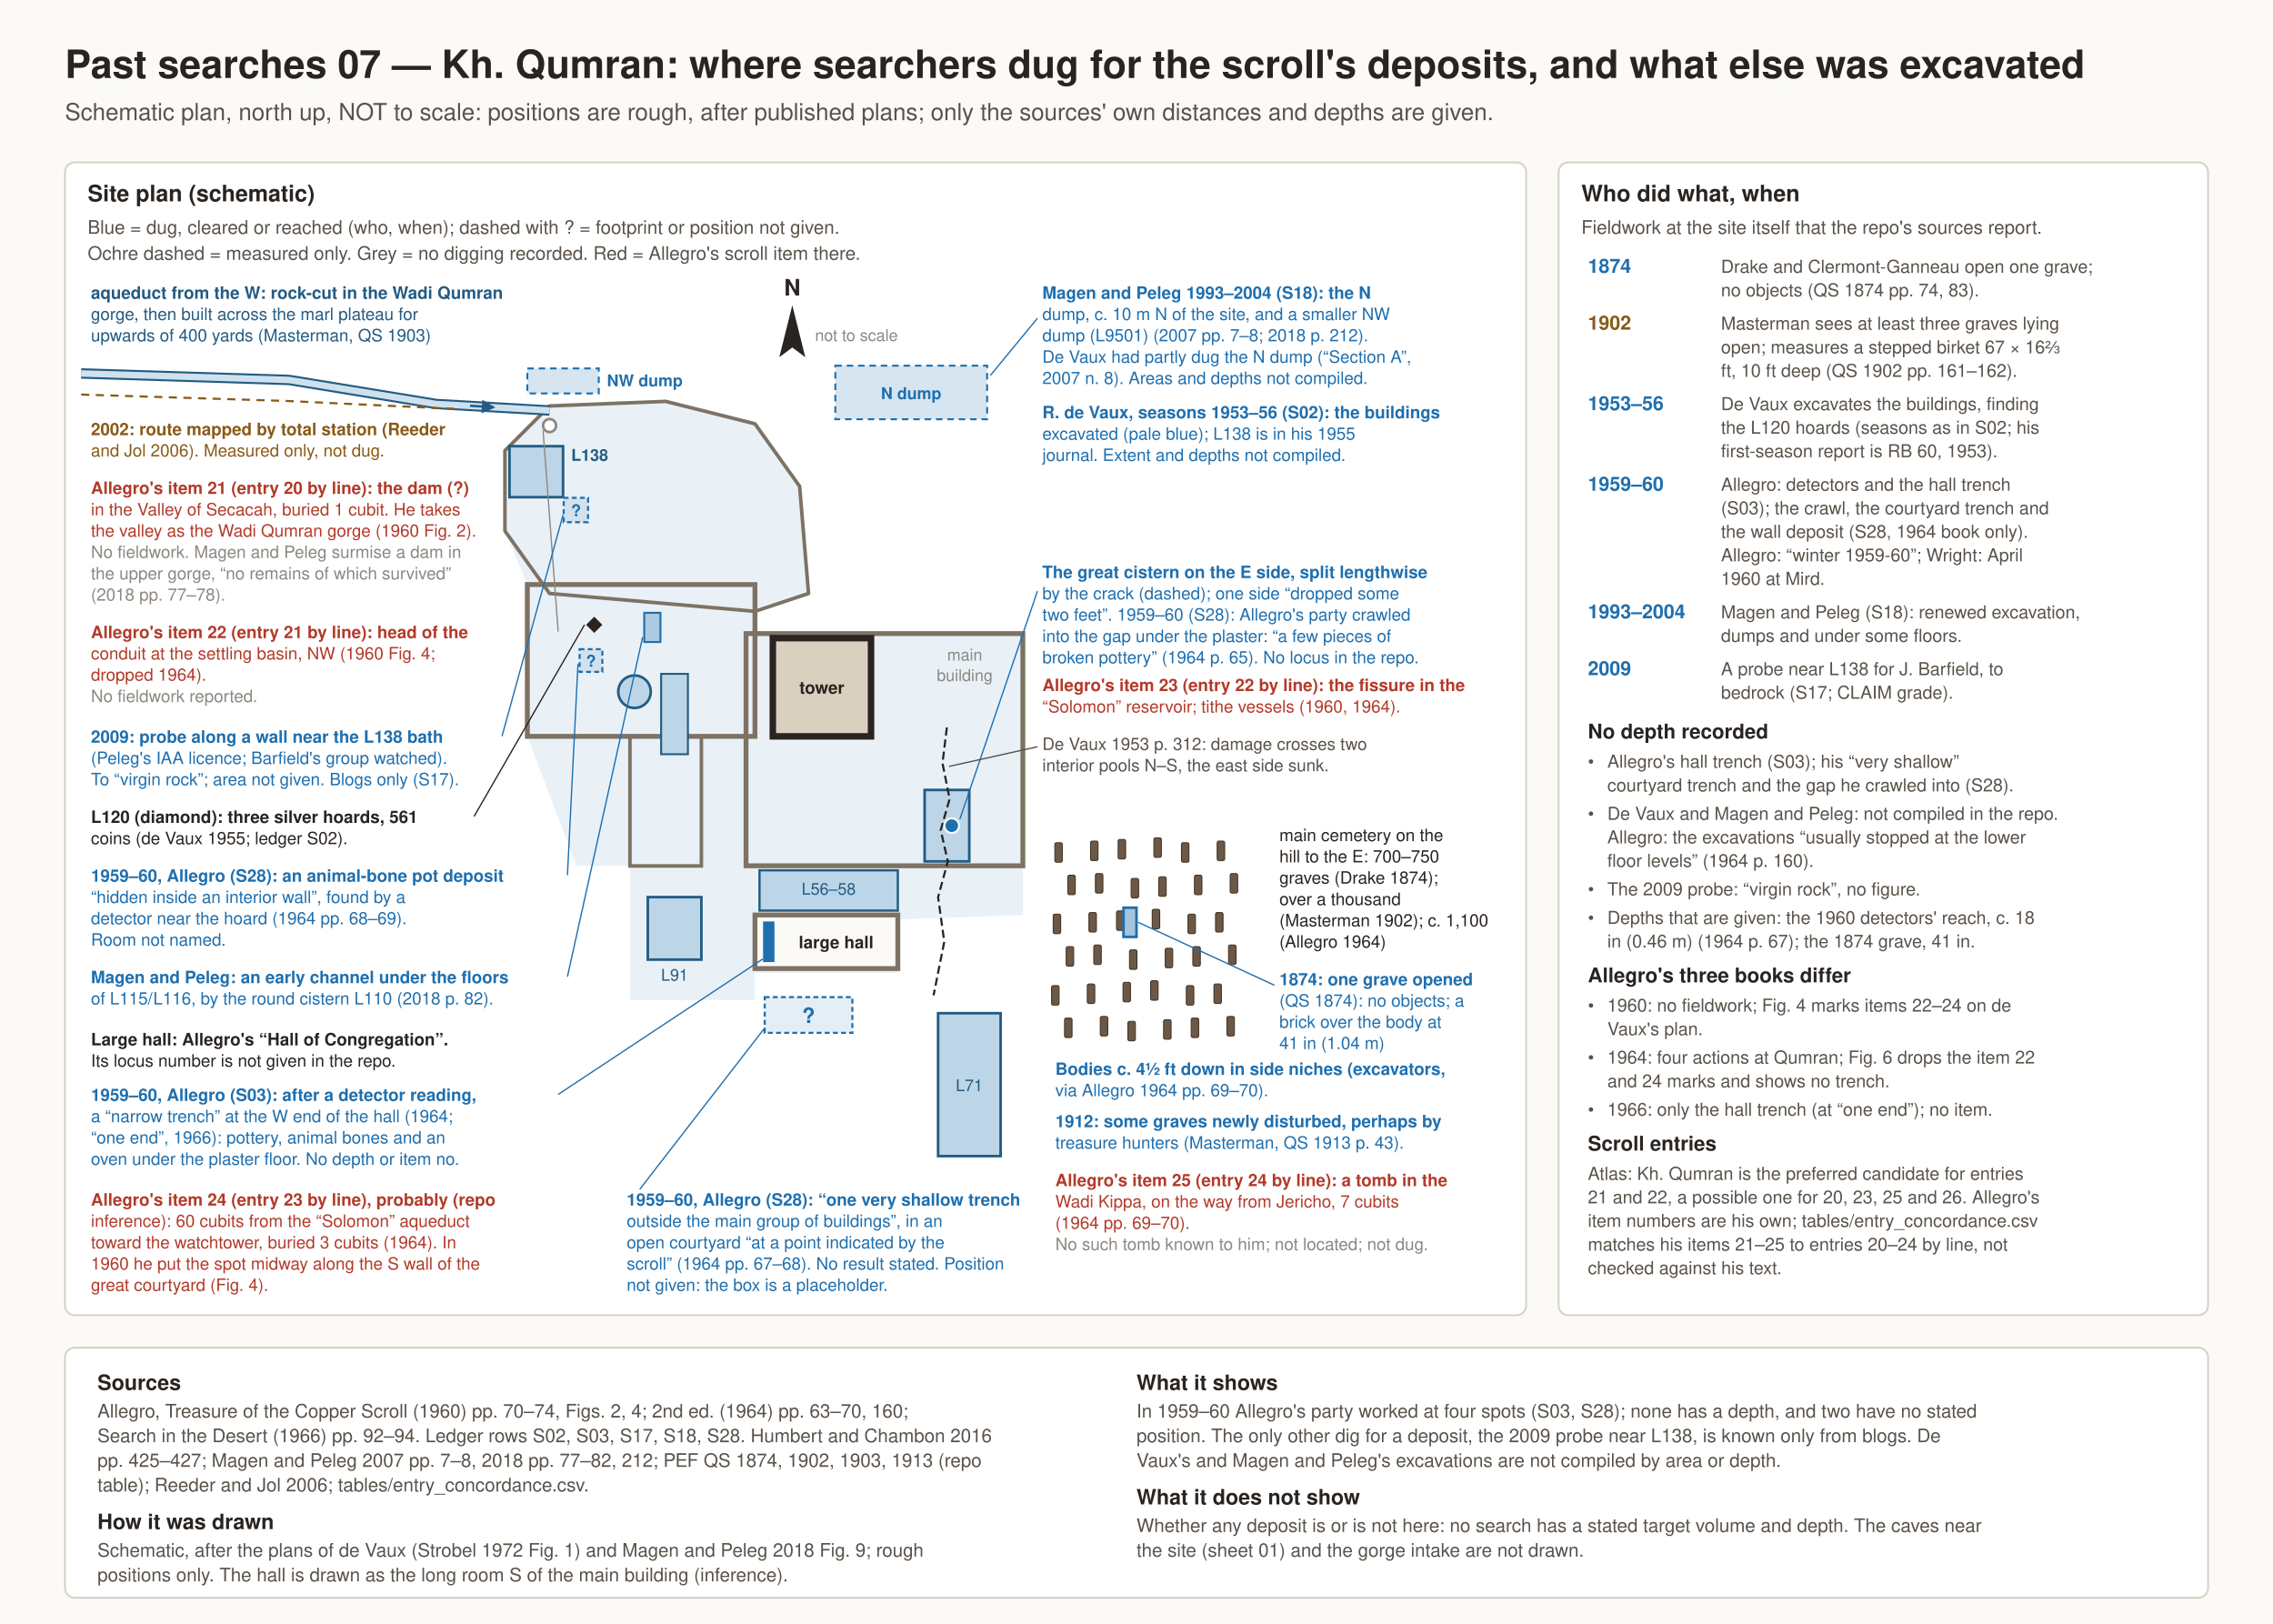
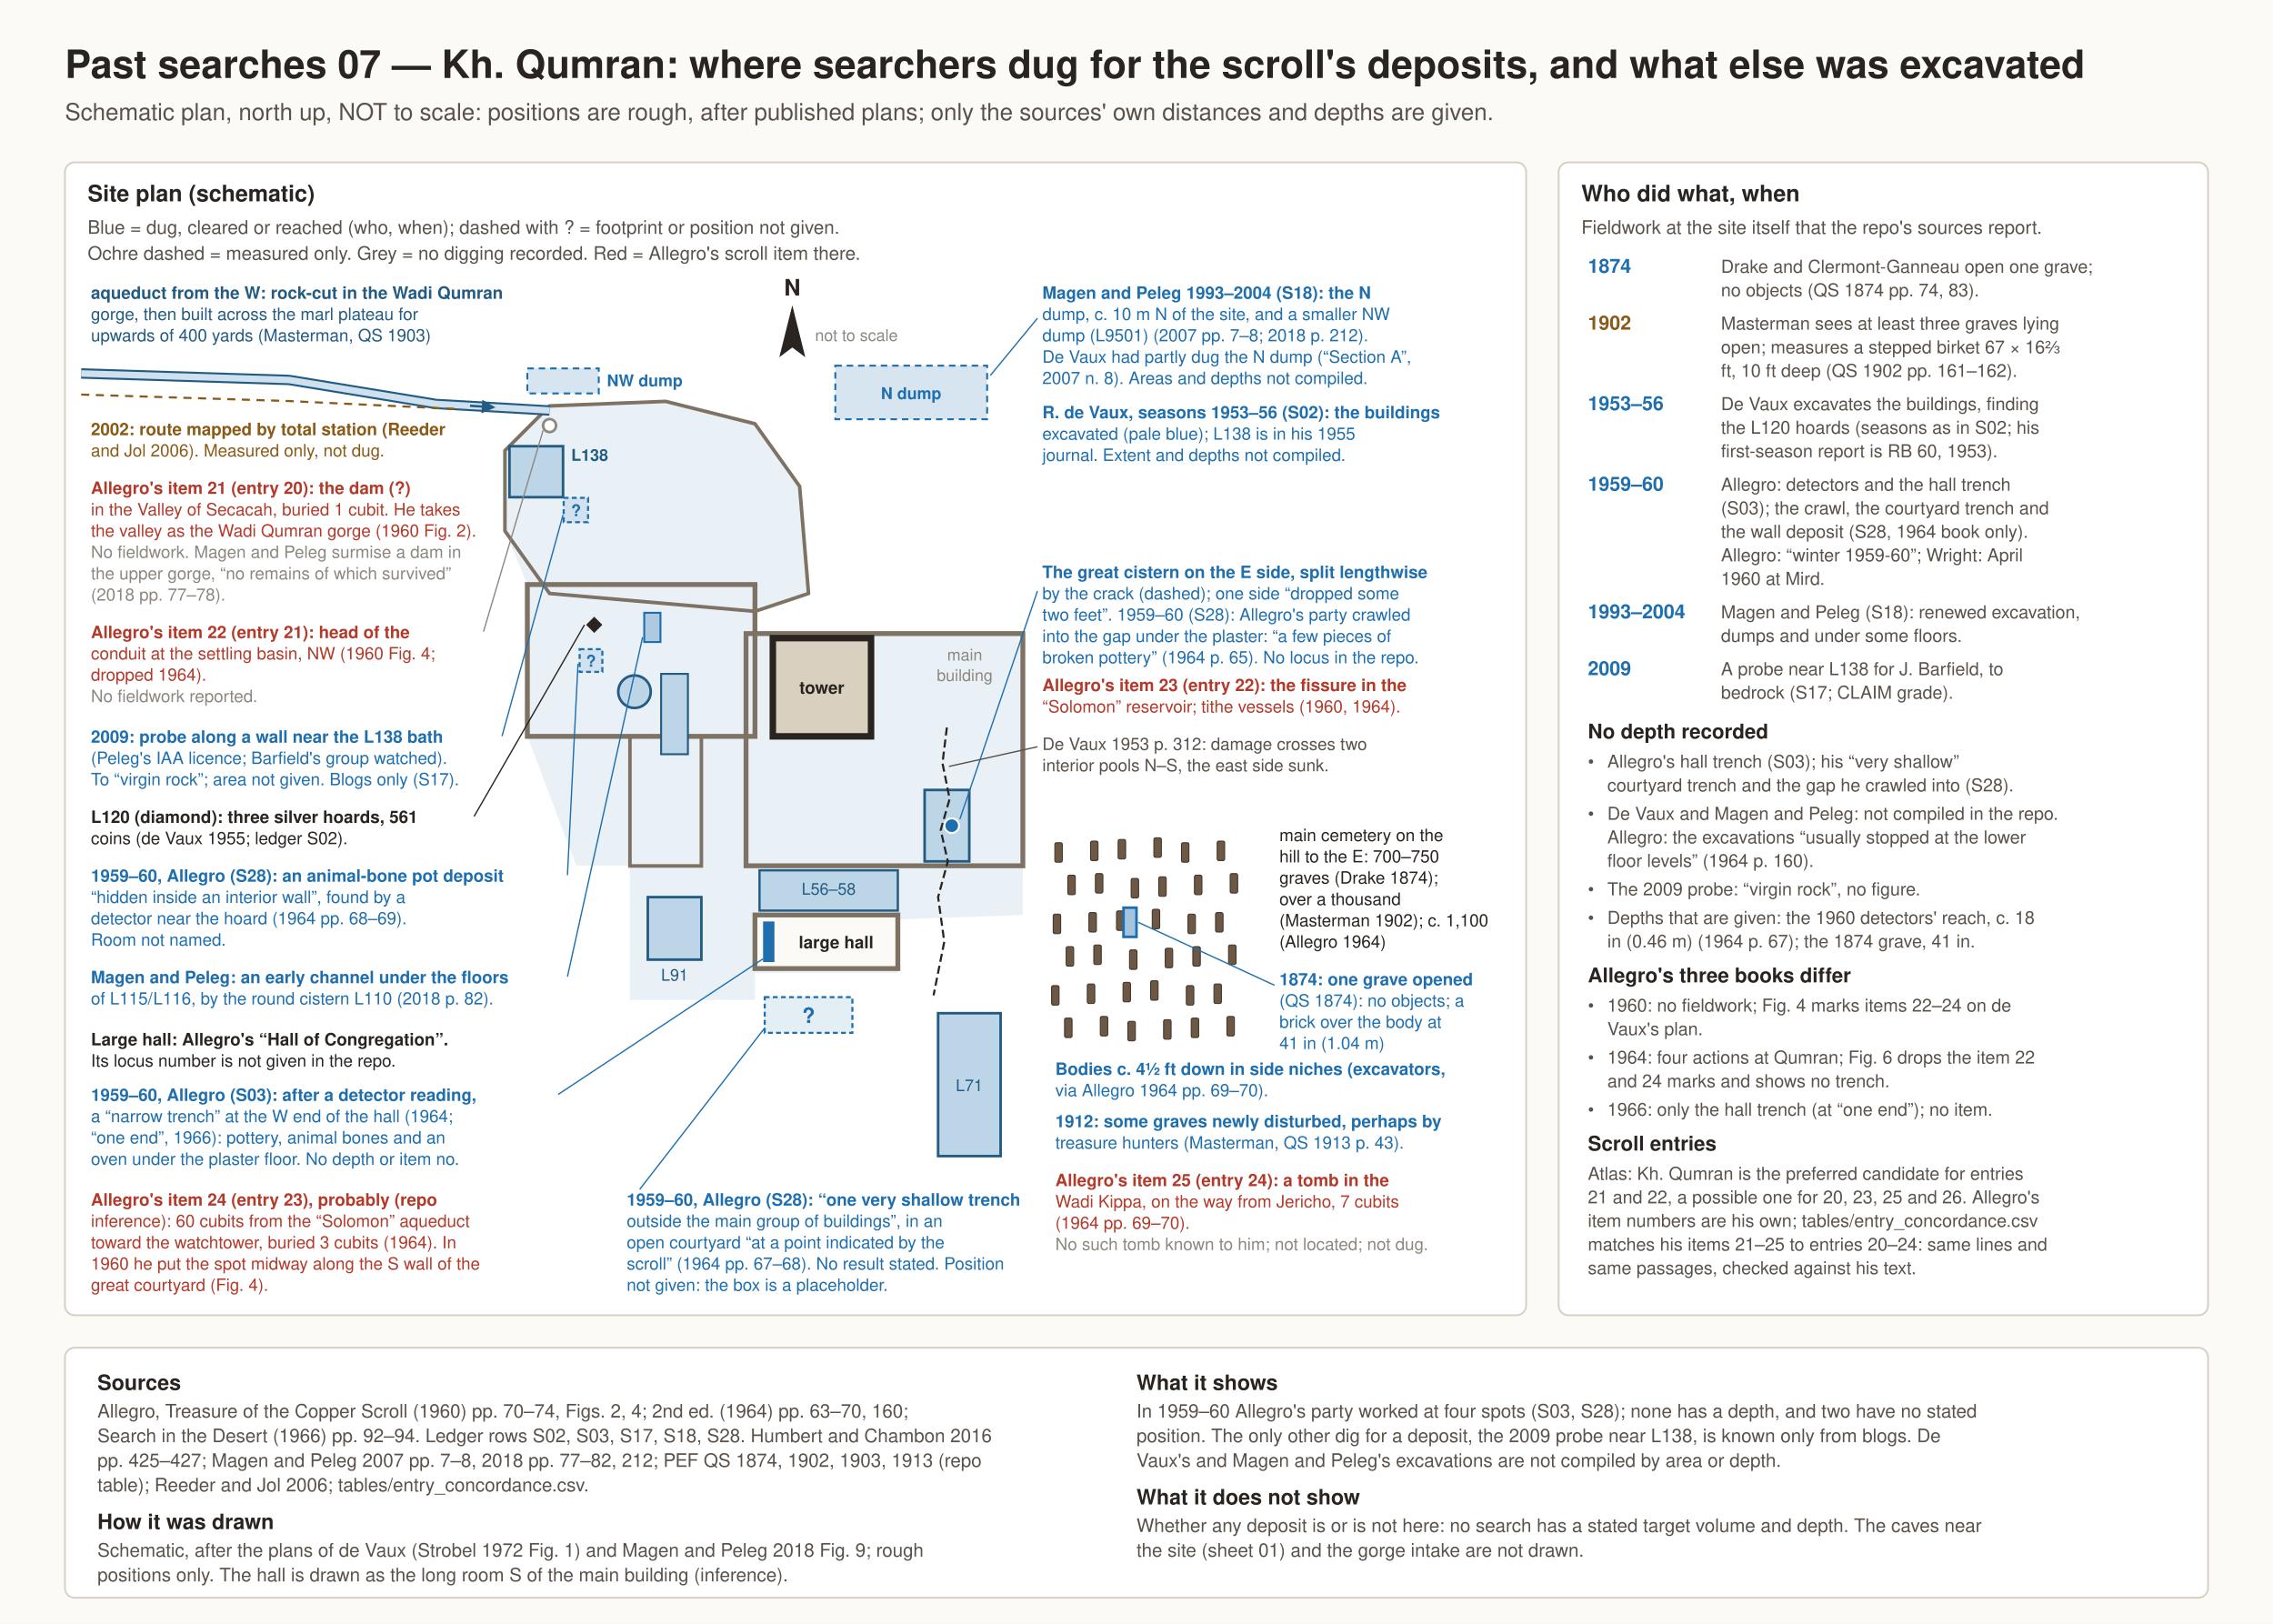
<svg xmlns="http://www.w3.org/2000/svg" viewBox="0 0 1400 1000" width="1400" height="1000" font-family="Helvetica Neue, Helvetica, Arial, DejaVu Sans, sans-serif">
  <defs>
    <marker id="ah-ink" viewBox="0 0 10 10" refX="8" refY="5" markerWidth="6" markerHeight="6" orient="auto-start-reverse">
      <path d="M0,0 L10,5 L0,10 z" fill="#2a2420" />
    </marker>
    <marker id="ah-ochre" viewBox="0 0 10 10" refX="8" refY="5" markerWidth="6" markerHeight="6" orient="auto-start-reverse">
      <path d="M0,0 L10,5 L0,10 z" fill="#8a5a17" />
    </marker>
    <marker id="ah-blue" viewBox="0 0 10 10" refX="8" refY="5" markerWidth="6" markerHeight="6" orient="auto-start-reverse">
      <path d="M0,0 L10,5 L0,10 z" fill="#245b82" />
    </marker>
    <marker id="ah-red" viewBox="0 0 10 10" refX="8" refY="5" markerWidth="6" markerHeight="6" orient="auto-start-reverse">
      <path d="M0,0 L10,5 L0,10 z" fill="#8e2e22" />
    </marker>
    <pattern id="hatch" width="4" height="4" patternUnits="userSpaceOnUse" patternTransform="rotate(45)">
      <rect width="4" height="4" fill="#efe3cf" />
      <line x1="0" y1="0" x2="0" y2="4" stroke="#8a5a17" stroke-width="1.2" />
    </pattern>
    <pattern id="rockfill" width="8" height="8" patternUnits="userSpaceOnUse">
      <rect width="8" height="8" fill="#e7dfd0" />
      <circle cx="2" cy="2" r="0.8" fill="#a49a8b" />
      <circle cx="6" cy="6" r="0.6" fill="#a49a8b" />
    </pattern>
    <pattern id="field" width="10" height="10" patternUnits="userSpaceOnUse">
      <rect width="10" height="10" fill="#eef1e4" />
      <line x1="0" y1="5" x2="10" y2="5" stroke="#b9c4a0" stroke-width="0.8" />
    </pattern>
    <pattern id="earth" width="6" height="6" patternUnits="userSpaceOnUse">
      <rect width="6" height="6" fill="#efe6d6" />
      <circle cx="3" cy="3" r="0.9" fill="#c9b897" />
    </pattern>
  </defs>
  <rect width="1400" height="1000" fill="#fbfaf7" />
  <text x="40.0" y="48.0" font-size="24" fill="#2a2420" font-weight="700">Past searches 07 — Kh. Qumran: where searchers dug for the scroll's deposits, and what else was excavated</text>
  <text x="40.0" y="74.0" font-size="14.5" fill="#5a524a">Schematic plan, north up, NOT to scale: positions are rough, after published plans; only the sources' own distances and depths are given.</text>
  <rect x="40.0" y="100.0" width="900.0" height="710.0" fill="#ffffff" stroke="#d6cfc4" stroke-width="1.1" rx="6" />
  <text x="54.0" y="124.0" font-size="14" fill="#2a2420" font-weight="700">Site plan (schematic)</text>
  <text x="54.0" y="144.0" font-size="11.5" fill="#5a524a">Blue = dug, cleared or reached (who, when); dashed with ? = footprint or position not given.</text>
  <text x="54.0" y="160.0" font-size="11.5" fill="#5a524a">Ochre dashed = measured only. Grey = no digging recorded. Red = Allegro's scroll item there.</text>
  <path d="M338.5,250.0 L410.0,247.2 L465.0,261.0 L492.5,299.5 L498.0,365.5 L465.0,376.5 L465.0,390.2 L630.0,390.2 L630.0,563.5 L553.0,566.2 L553.0,599.2 L465.0,599.2 L465.0,615.8 L388.0,615.8 L388.0,533.2 L355.0,533.2 L324.8,453.5 L324.8,360.0 L311.0,327.0 L311.0,277.5 Z" fill="#1f6fae" stroke="none" stroke-width="1.0" stroke-linejoin="round" fill-opacity="0.1" />
  <path d="M338.5,250.0 L410.0,247.2 L465.0,261.0 L492.5,299.5 L498.0,365.5 L465.0,376.5 L338.5,365.5 L311.0,327.0 L311.0,277.5 Z" fill="none" stroke="#7d7264" stroke-width="2.2" stroke-linejoin="round" />
  <rect x="324.8" y="360.0" width="140.2" height="93.5" fill="none" stroke="#7d7264" stroke-width="3" />
  <rect x="388.0" y="453.5" width="44.0" height="79.8" fill="none" stroke="#7d7264" stroke-width="2.2" />
  <rect x="459.5" y="390.2" width="170.5" height="143.0" fill="none" stroke="#7d7264" stroke-width="3" />
  <text x="594.2" y="406.8" font-size="10" fill="#8d8780" text-anchor="middle">main</text>
  <text x="594.2" y="419.4" font-size="10" fill="#8d8780" text-anchor="middle">building</text>
  <rect x="476.0" y="393.0" width="60.5" height="60.5" fill="#d9d0bf" stroke="#2a2420" stroke-width="4" />
  <text x="506.2" y="427.2" font-size="10.5" fill="#2a2420" font-weight="700" text-anchor="middle">tower</text>
  <circle cx="390.8" cy="426.0" r="10.0" fill="#bcd6e8" stroke="#245b82" stroke-width="1.6" />
  <rect x="407.2" y="415.0" width="16.5" height="49.5" fill="#bcd6e8" stroke="#245b82" stroke-width="1.2" />
  <rect x="399.0" y="552.5" width="33.0" height="38.5" fill="#bcd6e8" stroke="#245b82" stroke-width="1.6" />
  <text x="415.5" y="604.0" font-size="10" fill="#245b82" text-anchor="middle">L91</text>
  <rect x="467.8" y="536.0" width="85.2" height="24.8" fill="#bcd6e8" stroke="#245b82" stroke-width="1.4" />
  <text x="510.4" y="551.0" font-size="10" fill="#245b82" text-anchor="middle">L56–58</text>
  <rect x="577.8" y="624.0" width="38.5" height="88.0" fill="#bcd6e8" stroke="#245b82" stroke-width="1.6" />
  <text x="597.0" y="672.0" font-size="10" fill="#245b82" text-anchor="middle">L71</text>
  <rect x="465.0" y="563.5" width="88.0" height="33.0" fill="#fbfaf7" stroke="#7d7264" stroke-width="3" />
  <text x="515.0" y="584.0" font-size="10.5" fill="#2a2420" font-weight="700" text-anchor="middle">large hall</text>
  <rect x="569.5" y="486.5" width="27.5" height="44.0" fill="#bcd6e8" stroke="#245b82" stroke-width="1.6" />
  <path d="M583.2,448.0 L580.5,470.0 L584.9,492.0 L579.4,511.2 L583.8,530.5 L577.8,552.5 L581.6,580.0 L575.0,613.0" fill="none" stroke="#2a2420" stroke-width="1.3" stroke-linejoin="round" stroke-dasharray="5 2.5" />
  <rect x="313.8" y="274.8" width="33.0" height="31.4" fill="#bcd6e8" stroke="#245b82" stroke-width="1.6" />
  <text x="351.8" y="283.8" font-size="10" fill="#245b82" font-weight="700">L138</text>
  <path d="M50.0,230.0 L178.0,234.0 L268.5,248.8 L338.5,252.8" fill="none" stroke="#245b82" stroke-width="6.4" stroke-linejoin="round" />
  <path d="M50.0,230.0 L178.0,234.0 L268.5,248.8 L338.5,252.8" fill="none" stroke="#cfe1ee" stroke-width="4" stroke-linejoin="round" />
  <line x1="289.5" y1="249.9" x2="303.5" y2="250.8" stroke="#245b82" stroke-width="1.4" marker-end="url(#ah-blue)" />
  <text x="56.0" y="184.0" font-size="10.5" fill="#245b82" font-weight="600">aqueduct from the W: rock-cut in the Wadi Qumran</text>
  <text x="56.0" y="197.1" font-size="10.5" fill="#245b82">gorge, then built across the marl plateau for</text>
  <text x="56.0" y="210.2" font-size="10.5" fill="#245b82">upwards of 400 yards (Masterman, QS 1903)</text>
  <path d="M50.0,243.0 L178.0,247.0 L284.0,252.0" fill="none" stroke="#8a5a17" stroke-width="1.3" stroke-linejoin="round" stroke-dasharray="5 4" />
  <text x="56.0" y="268.0" font-size="10.5" fill="#8a5a17" font-weight="600">2002: route mapped by total station (Reeder</text>
  <text x="56.0" y="281.1" font-size="10.5" fill="#8a5a17">and Jol 2006). Measured only, not dug.</text>
-   <text x="56.0" y="304.2" font-size="10.5" fill="#b33a2a" font-weight="600">Allegro's item 21 (entry 20 by line): the dam (?)</text>
+   <text x="56.0" y="304.2" font-size="10.5" fill="#b33a2a" font-weight="600">Allegro's item 21 (entry 20): the dam (?)</text>
  <text x="56.0" y="317.4" font-size="10.5" fill="#b33a2a">in the Valley of Secacah, buried 1 cubit. He takes</text>
  <text x="56.0" y="330.5" font-size="10.5" fill="#b33a2a">the valley as the Wadi Qumran gorge (1960 Fig. 2).</text>
  <text x="56.0" y="343.6" font-size="10.5" fill="#8d8780">No fieldwork. Magen and Peleg surmise a dam in</text>
  <text x="56.0" y="356.8" font-size="10.5" fill="#8d8780">the upper gorge, “no remains of which survived”</text>
  <text x="56.0" y="369.9" font-size="10.5" fill="#8d8780">(2018 pp. 77–78).</text>
  <circle cx="338.5" cy="262.1" r="4.0" fill="#ffffff" stroke="#8d8780" stroke-width="1.6" />
-   <line x1="343.8" y1="389.0" x2="334.5" y2="265.1" stroke="#8d8780" stroke-width="0.8" />
-   <text x="56.0" y="393.0" font-size="10.5" fill="#b33a2a" font-weight="600">Allegro's item 22 (entry 21 by line): head of the</text>
+   <line x1="297.8" y1="389.0" x2="334.5" y2="265.1" stroke="#8d8780" stroke-width="0.8" />
+   <text x="56.0" y="393.0" font-size="10.5" fill="#b33a2a" font-weight="600">Allegro's item 22 (entry 21): head of the</text>
  <text x="56.0" y="406.1" font-size="10.5" fill="#b33a2a">conduit at the settling basin, NW (1960 Fig. 4;</text>
  <text x="56.0" y="419.2" font-size="10.5" fill="#b33a2a">dropped 1964).</text>
  <text x="56.0" y="432.4" font-size="10.5" fill="#8d8780">No fieldwork reported.</text>
  <rect x="347.2" y="306.6" width="15.0" height="15.0" fill="#1f6fae" stroke="#1f6fae" stroke-width="1.3" stroke-dasharray="3 2" fill-opacity="0.12" />
  <text x="354.8" y="317.9" font-size="10" fill="#1f6fae" font-weight="700" text-anchor="middle">?</text>
  <line x1="309.2" y1="453.4" x2="346.8" y2="317.1" stroke="#1f6fae" stroke-width="0.8" />
  <text x="56.0" y="457.4" font-size="10.5" fill="#1f6fae" font-weight="600">2009: probe along a wall near the L138 bath</text>
  <text x="56.0" y="470.5" font-size="10.5" fill="#1f6fae">(Peleg's IAA licence; Barfield's group watched).</text>
  <text x="56.0" y="483.6" font-size="10.5" fill="#1f6fae">To “virgin rock”; area not given. Blogs only (S17).</text>
  <path d="M366.0,379.8 L371.0,384.8 L366.0,389.8 L361.0,384.8 Z" fill="#2a2420" />
  <line x1="292.0" y1="502.8" x2="360.0" y2="384.8" stroke="#2a2420" stroke-width="0.8" />
  <text x="56.0" y="506.8" font-size="10.5" fill="#2a2420" font-weight="600">L120 (diamond): three silver hoards, 561</text>
  <text x="56.0" y="519.9" font-size="10.5" fill="#2a2420">coins (de Vaux 1955; ledger S02).</text>
  <rect x="357.0" y="399.8" width="14.0" height="14.0" fill="#1f6fae" stroke="#1f6fae" stroke-width="1.3" stroke-dasharray="3 2" fill-opacity="0.12" />
  <text x="364.0" y="410.6" font-size="10" fill="#1f6fae" font-weight="700" text-anchor="middle">?</text>
  <line x1="349.5" y1="539.0" x2="356.0" y2="408.8" stroke="#1f6fae" stroke-width="0.8" />
  <text x="56.0" y="543.0" font-size="10.5" fill="#1f6fae" font-weight="600">1959–60, Allegro (S28): an animal-bone pot deposit</text>
  <text x="56.0" y="556.1" font-size="10.5" fill="#1f6fae">“hidden inside an interior wall”, found by a</text>
  <text x="56.0" y="569.2" font-size="10.5" fill="#1f6fae">detector near the hoard (1964 pp. 68–69).</text>
  <text x="56.0" y="582.4" font-size="10.5" fill="#1f6fae">Room not named.</text>
  <rect x="396.8" y="377.4" width="10.0" height="18.0" fill="#1f6fae" stroke="#1f6fae" stroke-width="1.2" fill-opacity="0.3" />
  <line x1="349.5" y1="601.5" x2="395.8" y2="392.4" stroke="#1f6fae" stroke-width="0.8" />
  <text x="56.0" y="605.5" font-size="10.5" fill="#1f6fae" font-weight="600">Magen and Peleg: an early channel under the floors</text>
  <text x="56.0" y="618.6" font-size="10.5" fill="#1f6fae">of L115/L116, by the round cistern L110 (2018 p. 82).</text>
  <rect x="470.0" y="567.5" width="7.0" height="25.0" fill="#1f6fae" stroke="none" stroke-width="1.0" />
  <text x="56.0" y="643.8" font-size="10.5" fill="#2a2420" font-weight="600">Large hall: Allegro's “Hall of Congregation”.</text>
  <text x="56.0" y="656.9" font-size="10.5" fill="#2a2420">Its locus number is not given in the repo.</text>
  <line x1="343.8" y1="674.0" x2="470.0" y2="590.5" stroke="#1f6fae" stroke-width="0.8" />
  <text x="56.0" y="678.0" font-size="10.5" fill="#1f6fae" font-weight="600">1959–60, Allegro (S03): after a detector reading,</text>
  <text x="56.0" y="691.1" font-size="10.5" fill="#1f6fae">a “narrow trench” at the W end of the hall (1964;</text>
  <text x="56.0" y="704.2" font-size="10.5" fill="#1f6fae">“one end”, 1966): pottery, animal bones and an</text>
  <text x="56.0" y="717.4" font-size="10.5" fill="#1f6fae">oven under the plaster floor. No depth or item no.</text>
  <rect x="471.0" y="614.1" width="54.0" height="22.0" fill="#1f6fae" stroke="#1f6fae" stroke-width="1.3" stroke-dasharray="3 2" fill-opacity="0.12" />
  <text x="498.0" y="630.0" font-size="13" fill="#1f6fae" font-weight="700" text-anchor="middle">?</text>
  <line x1="471.0" y1="633.1" x2="394.0" y2="732.5" stroke="#1f6fae" stroke-width="0.8" />
  <text x="386.0" y="742.5" font-size="10.5" fill="#1f6fae" font-weight="600">1959–60, Allegro (S28): “one very shallow trench</text>
  <text x="386.0" y="755.6" font-size="10.5" fill="#1f6fae">outside the main group of buildings”, in an</text>
  <text x="386.0" y="768.8" font-size="10.5" fill="#1f6fae">open courtyard “at a point indicated by the</text>
  <text x="386.0" y="781.9" font-size="10.5" fill="#1f6fae">scroll” (1964 pp. 67–68). No result stated. Position</text>
  <text x="386.0" y="795.0" font-size="10.5" fill="#1f6fae">not given: the box is a placeholder.</text>
-   <text x="56.0" y="742.5" font-size="10.5" fill="#b33a2a" font-weight="600">Allegro's item 24 (entry 23 by line), probably (repo</text>
+   <text x="56.0" y="742.5" font-size="10.5" fill="#b33a2a" font-weight="600">Allegro's item 24 (entry 23), probably (repo</text>
  <text x="56.0" y="755.6" font-size="10.5" fill="#b33a2a">inference): 60 cubits from the “Solomon” aqueduct</text>
  <text x="56.0" y="768.8" font-size="10.5" fill="#b33a2a">toward the watchtower, buried 3 cubits (1964). In</text>
  <text x="56.0" y="781.9" font-size="10.5" fill="#b33a2a">1960 he put the spot midway along the S wall of the</text>
  <text x="56.0" y="795.0" font-size="10.5" fill="#b33a2a">great courtyard (Fig. 4).</text>
  <path d="M488,188 L496,220 L488,214 L480,220 Z" fill="#2a2420" stroke="none" stroke-width="1.0" stroke-linejoin="round" />
  <text x="488.0" y="182.0" font-size="14" fill="#2a2420" font-weight="700" text-anchor="middle">N</text>
  <text x="502.0" y="210.0" font-size="10" fill="#8d8780">not to scale</text>
  <rect x="514.5" y="225.2" width="93.5" height="33.0" fill="#1f6fae" stroke="#1f6fae" stroke-width="1.2" stroke-dasharray="4 3" fill-opacity="0.18" />
  <text x="561.2" y="245.8" font-size="10" fill="#1f6fae" font-weight="700" text-anchor="middle">N dump</text>
  <rect x="324.8" y="226.9" width="44.0" height="15.4" fill="#1f6fae" stroke="#1f6fae" stroke-width="1.2" stroke-dasharray="4 3" fill-opacity="0.18" />
  <text x="373.8" y="237.9" font-size="10" fill="#1f6fae" font-weight="700">NW dump</text>
  <line x1="610.0" y1="231.2" x2="639.0" y2="196.0" stroke="#1f6fae" stroke-width="0.8" />
  <text x="642.0" y="184.0" font-size="10.5" fill="#1f6fae" font-weight="600">Magen and Peleg 1993–2004 (S18): the N</text>
  <text x="642.0" y="197.1" font-size="10.5" fill="#1f6fae">dump, c. 10 m N of the site, and a smaller NW</text>
  <text x="642.0" y="210.2" font-size="10.5" fill="#1f6fae">dump (L9501) (2007 pp. 7–8; 2018 p. 212).</text>
  <text x="642.0" y="223.4" font-size="10.5" fill="#1f6fae">De Vaux had partly dug the N dump (“Section A”,</text>
  <text x="642.0" y="236.5" font-size="10.5" fill="#1f6fae">2007 n. 8). Areas and depths not compiled.</text>
  <text x="642.0" y="257.6" font-size="10.5" fill="#1f6fae" font-weight="600">R. de Vaux, seasons 1953–56 (S02): the buildings</text>
  <text x="642.0" y="270.8" font-size="10.5" fill="#1f6fae">excavated (pale blue); L138 is in his 1955</text>
  <text x="642.0" y="283.9" font-size="10.5" fill="#1f6fae">journal. Extent and depths not compiled.</text>
  <circle cx="586.2" cy="508.5" r="4.5" fill="#1f6fae" stroke="#ffffff" stroke-width="1.2" />
  <line x1="591.2" y1="504.5" x2="639.0" y2="364.0" stroke="#1f6fae" stroke-width="0.8" />
  <text x="642.0" y="356.0" font-size="10.5" fill="#1f6fae" font-weight="600">The great cistern on the E side, split lengthwise</text>
  <text x="642.0" y="369.1" font-size="10.5" fill="#1f6fae">by the crack (dashed); one side “dropped some</text>
  <text x="642.0" y="382.2" font-size="10.5" fill="#1f6fae">two feet”. 1959–60 (S28): Allegro's party crawled</text>
  <text x="642.0" y="395.4" font-size="10.5" fill="#1f6fae">into the gap under the plaster: “a few pieces of</text>
  <text x="642.0" y="408.5" font-size="10.5" fill="#1f6fae">broken pottery” (1964 p. 65). No locus in the repo.</text>
-   <text x="642.0" y="425.6" font-size="10.5" fill="#b33a2a" font-weight="600">Allegro's item 23 (entry 22 by line): the fissure in the</text>
+   <text x="642.0" y="425.6" font-size="10.5" fill="#b33a2a" font-weight="600">Allegro's item 23 (entry 22): the fissure in the</text>
  <text x="642.0" y="438.8" font-size="10.5" fill="#b33a2a">“Solomon” reservoir; tithe vessels (1960, 1964).</text>
  <line x1="584.5" y1="472.0" x2="639.0" y2="459.9" stroke="#5a524a" stroke-width="0.8" />
  <text x="642.0" y="461.9" font-size="10.5" fill="#5a524a">De Vaux 1953 p. 312: damage crosses two</text>
  <text x="642.0" y="475.0" font-size="10.5" fill="#5a524a">interior pools N–S, the east side sunk.</text>
  <rect x="646.0" y="522.7" width="12.0" height="4.6" fill="#6d5846" stroke="#3f3226" stroke-width="0.6" rx="1" transform="rotate(90 652.0 525.0)" />
  <rect x="668.0" y="521.7" width="12.0" height="4.6" fill="#6d5846" stroke="#3f3226" stroke-width="0.6" rx="1" transform="rotate(90 674.0 524.0)" />
  <rect x="685.0" y="520.7" width="12.0" height="4.6" fill="#6d5846" stroke="#3f3226" stroke-width="0.6" rx="1" transform="rotate(90 691.0 523.0)" />
  <rect x="707.0" y="519.7" width="12.0" height="4.6" fill="#6d5846" stroke="#3f3226" stroke-width="0.6" rx="1" transform="rotate(90 713.0 522.0)" />
  <rect x="724.0" y="522.7" width="12.0" height="4.6" fill="#6d5846" stroke="#3f3226" stroke-width="0.6" rx="1" transform="rotate(90 730.0 525.0)" />
  <rect x="746.0" y="521.7" width="12.0" height="4.6" fill="#6d5846" stroke="#3f3226" stroke-width="0.6" rx="1" transform="rotate(90 752.0 524.0)" />
  <rect x="654.0" y="542.7" width="12.0" height="4.6" fill="#6d5846" stroke="#3f3226" stroke-width="0.6" rx="1" transform="rotate(90 660.0 545.0)" />
  <rect x="671.0" y="541.7" width="12.0" height="4.6" fill="#6d5846" stroke="#3f3226" stroke-width="0.6" rx="1" transform="rotate(90 677.0 544.0)" />
  <rect x="693.0" y="544.7" width="12.0" height="4.6" fill="#6d5846" stroke="#3f3226" stroke-width="0.6" rx="1" transform="rotate(90 699.0 547.0)" />
  <rect x="710.0" y="543.7" width="12.0" height="4.6" fill="#6d5846" stroke="#3f3226" stroke-width="0.6" rx="1" transform="rotate(90 716.0 546.0)" />
  <rect x="732.0" y="542.7" width="12.0" height="4.6" fill="#6d5846" stroke="#3f3226" stroke-width="0.6" rx="1" transform="rotate(90 738.0 545.0)" />
  <rect x="754.0" y="541.7" width="12.0" height="4.6" fill="#6d5846" stroke="#3f3226" stroke-width="0.6" rx="1" transform="rotate(90 760.0 544.0)" />
  <rect x="645.0" y="566.7" width="12.0" height="4.6" fill="#6d5846" stroke="#3f3226" stroke-width="0.6" rx="1" transform="rotate(90 651.0 569.0)" />
  <rect x="667.0" y="565.7" width="12.0" height="4.6" fill="#6d5846" stroke="#3f3226" stroke-width="0.6" rx="1" transform="rotate(90 673.0 568.0)" />
  <rect x="684.0" y="564.7" width="12.0" height="4.6" fill="#6d5846" stroke="#3f3226" stroke-width="0.6" rx="1" transform="rotate(90 690.0 567.0)" />
  <rect x="706.0" y="563.7" width="12.0" height="4.6" fill="#6d5846" stroke="#3f3226" stroke-width="0.6" rx="1" transform="rotate(90 712.0 566.0)" />
  <rect x="728.0" y="566.7" width="12.0" height="4.6" fill="#6d5846" stroke="#3f3226" stroke-width="0.6" rx="1" transform="rotate(90 734.0 569.0)" />
  <rect x="745.0" y="565.7" width="12.0" height="4.6" fill="#6d5846" stroke="#3f3226" stroke-width="0.6" rx="1" transform="rotate(90 751.0 568.0)" />
  <rect x="653.0" y="586.7" width="12.0" height="4.6" fill="#6d5846" stroke="#3f3226" stroke-width="0.6" rx="1" transform="rotate(90 659.0 589.0)" />
  <rect x="670.0" y="585.7" width="12.0" height="4.6" fill="#6d5846" stroke="#3f3226" stroke-width="0.6" rx="1" transform="rotate(90 676.0 588.0)" />
  <rect x="692.0" y="588.7" width="12.0" height="4.6" fill="#6d5846" stroke="#3f3226" stroke-width="0.6" rx="1" transform="rotate(90 698.0 591.0)" />
  <rect x="714.0" y="587.7" width="12.0" height="4.6" fill="#6d5846" stroke="#3f3226" stroke-width="0.6" rx="1" transform="rotate(90 720.0 590.0)" />
  <rect x="731.0" y="586.7" width="12.0" height="4.6" fill="#6d5846" stroke="#3f3226" stroke-width="0.6" rx="1" transform="rotate(90 737.0 589.0)" />
  <rect x="753.0" y="585.7" width="12.0" height="4.6" fill="#6d5846" stroke="#3f3226" stroke-width="0.6" rx="1" transform="rotate(90 759.0 588.0)" />
  <rect x="644.0" y="610.7" width="12.0" height="4.6" fill="#6d5846" stroke="#3f3226" stroke-width="0.6" rx="1" transform="rotate(90 650.0 613.0)" />
  <rect x="666.0" y="609.7" width="12.0" height="4.6" fill="#6d5846" stroke="#3f3226" stroke-width="0.6" rx="1" transform="rotate(90 672.0 612.0)" />
  <rect x="688.0" y="608.7" width="12.0" height="4.6" fill="#6d5846" stroke="#3f3226" stroke-width="0.6" rx="1" transform="rotate(90 694.0 611.0)" />
  <rect x="705.0" y="607.7" width="12.0" height="4.6" fill="#6d5846" stroke="#3f3226" stroke-width="0.6" rx="1" transform="rotate(90 711.0 610.0)" />
  <rect x="727.0" y="610.7" width="12.0" height="4.6" fill="#6d5846" stroke="#3f3226" stroke-width="0.6" rx="1" transform="rotate(90 733.0 613.0)" />
  <rect x="744.0" y="609.7" width="12.0" height="4.6" fill="#6d5846" stroke="#3f3226" stroke-width="0.6" rx="1" transform="rotate(90 750.0 612.0)" />
  <rect x="652.0" y="630.7" width="12.0" height="4.6" fill="#6d5846" stroke="#3f3226" stroke-width="0.6" rx="1" transform="rotate(90 658.0 633.0)" />
  <rect x="674.0" y="629.7" width="12.0" height="4.6" fill="#6d5846" stroke="#3f3226" stroke-width="0.6" rx="1" transform="rotate(90 680.0 632.0)" />
  <rect x="691.0" y="632.7" width="12.0" height="4.6" fill="#6d5846" stroke="#3f3226" stroke-width="0.6" rx="1" transform="rotate(90 697.0 635.0)" />
  <rect x="713.0" y="631.7" width="12.0" height="4.6" fill="#6d5846" stroke="#3f3226" stroke-width="0.6" rx="1" transform="rotate(90 719.0 634.0)" />
  <rect x="730.0" y="630.7" width="12.0" height="4.6" fill="#6d5846" stroke="#3f3226" stroke-width="0.6" rx="1" transform="rotate(90 736.0 633.0)" />
  <rect x="752.0" y="629.7" width="12.0" height="4.6" fill="#6d5846" stroke="#3f3226" stroke-width="0.6" rx="1" transform="rotate(90 758.0 632.0)" />
  <rect x="692.0" y="559.0" width="8.0" height="18.0" fill="#1f6fae" stroke="#1f6fae" stroke-width="1.6" fill-opacity="0.4" />
  <text x="788.0" y="518.0" font-size="10.5" fill="#2a2420">main cemetery on the</text>
  <text x="788.0" y="531.1" font-size="10.5" fill="#2a2420">hill to the E: 700–750</text>
  <text x="788.0" y="544.2" font-size="10.5" fill="#2a2420">graves (Drake 1874);</text>
  <text x="788.0" y="557.4" font-size="10.5" fill="#2a2420">over a thousand</text>
  <text x="788.0" y="570.5" font-size="10.5" fill="#2a2420">(Masterman 1902); c. 1,100</text>
  <text x="788.0" y="583.6" font-size="10.5" fill="#2a2420">(Allegro 1964)</text>
  <line x1="701.0" y1="568.0" x2="785.0" y2="606.8" stroke="#1f6fae" stroke-width="0.8" />
  <text x="788.0" y="606.8" font-size="10.5" fill="#1f6fae" font-weight="600">1874: one grave opened</text>
  <text x="788.0" y="619.9" font-size="10.5" fill="#1f6fae">(QS 1874): no objects; a</text>
  <text x="788.0" y="633.0" font-size="10.5" fill="#1f6fae">brick over the body at</text>
  <text x="788.0" y="646.1" font-size="10.5" fill="#1f6fae">41 in (1.04 m)</text>
  <text x="650.0" y="662.0" font-size="10.5" fill="#1f6fae" font-weight="600">Bodies c. 4½ ft down in side niches (excavators,</text>
  <text x="650.0" y="675.1" font-size="10.5" fill="#1f6fae">via Allegro 1964 pp. 69–70).</text>
  <text x="650.0" y="694.2" font-size="10.5" fill="#1f6fae" font-weight="600">1912: some graves newly disturbed, perhaps by</text>
  <text x="650.0" y="707.4" font-size="10.5" fill="#1f6fae">treasure hunters (Masterman, QS 1913 p. 43).</text>
-   <text x="650.0" y="730.5" font-size="10.5" fill="#b33a2a" font-weight="600">Allegro's item 25 (entry 24 by line): a tomb in the</text>
+   <text x="650.0" y="730.5" font-size="10.5" fill="#b33a2a" font-weight="600">Allegro's item 25 (entry 24): a tomb in the</text>
  <text x="650.0" y="743.6" font-size="10.5" fill="#b33a2a">Wadi Kippa, on the way from Jericho, 7 cubits</text>
  <text x="650.0" y="756.8" font-size="10.5" fill="#b33a2a">(1964 pp. 69–70).</text>
  <text x="650.0" y="769.9" font-size="10.5" fill="#8d8780">No such tomb known to him; not located; not dug.</text>
  <rect x="960.0" y="100.0" width="400.0" height="710.0" fill="#ffffff" stroke="#d6cfc4" stroke-width="1.1" rx="6" />
  <text x="974.0" y="124.0" font-size="14" fill="#2a2420" font-weight="700">Who did what, when</text>
  <text x="974.0" y="144.0" font-size="11.5" fill="#5a524a">Fieldwork at the site itself that the repo's sources report.</text>
  <text x="978.0" y="168.0" font-size="12" fill="#1f6fae" font-weight="700">1874</text>
  <text x="1060.0" y="168.0" font-size="11" fill="#5a524a">Drake and Clermont-Ganneau open one grave;</text>
  <text x="1060.0" y="182.5" font-size="11" fill="#5a524a">no objects (QS 1874 pp. 74, 83).</text>
  <text x="978.0" y="203.0" font-size="12" fill="#8a5a17" font-weight="700">1902</text>
  <text x="1060.0" y="203.0" font-size="11" fill="#5a524a">Masterman sees at least three graves lying</text>
  <text x="1060.0" y="217.6" font-size="11" fill="#5a524a">open; measures a stepped birket 67 × 16⅔</text>
  <text x="1060.0" y="232.1" font-size="11" fill="#5a524a">ft, 10 ft deep (QS 1902 pp. 161–162).</text>
  <text x="978.0" y="252.6" font-size="12" fill="#1f6fae" font-weight="700">1953–56</text>
  <text x="1060.0" y="252.6" font-size="11" fill="#5a524a">De Vaux excavates the buildings, finding</text>
  <text x="1060.0" y="267.1" font-size="11" fill="#5a524a">the L120 hoards (seasons as in S02; his</text>
  <text x="1060.0" y="281.6" font-size="11" fill="#5a524a">first-season report is RB 60, 1953).</text>
  <text x="978.0" y="302.2" font-size="12" fill="#1f6fae" font-weight="700">1959–60</text>
  <text x="1060.0" y="302.2" font-size="11" fill="#5a524a">Allegro: detectors and the hall trench</text>
  <text x="1060.0" y="316.7" font-size="11" fill="#5a524a">(S03); the crawl, the courtyard trench and</text>
  <text x="1060.0" y="331.2" font-size="11" fill="#5a524a">the wall deposit (S28, 1964 book only).</text>
  <text x="1060.0" y="345.7" font-size="11" fill="#5a524a">Allegro: “winter 1959-60”; Wright: April</text>
  <text x="1060.0" y="360.2" font-size="11" fill="#5a524a">1960 at Mird.</text>
  <text x="978.0" y="380.8" font-size="12" fill="#1f6fae" font-weight="700">1993–2004</text>
  <text x="1060.0" y="380.8" font-size="11" fill="#5a524a">Magen and Peleg (S18): renewed excavation,</text>
  <text x="1060.0" y="395.3" font-size="11" fill="#5a524a">dumps and under some floors.</text>
  <text x="978.0" y="415.8" font-size="12" fill="#1f6fae" font-weight="700">2009</text>
  <text x="1060.0" y="415.8" font-size="11" fill="#5a524a">A probe near L138 for J. Barfield, to</text>
  <text x="1060.0" y="430.3" font-size="11" fill="#5a524a">bedrock (S17; CLAIM grade).</text>
  <text x="978.0" y="454.8" font-size="12.5" fill="#2a2420" font-weight="700">No depth recorded</text>
  <text x="978.0" y="472.8" font-size="11" fill="#5a524a">•</text>
  <text x="990.0" y="472.8" font-size="11" fill="#5a524a">Allegro's hall trench (S03); his “very shallow”</text>
  <text x="990.0" y="487.4" font-size="11" fill="#5a524a">courtyard trench and the gap he crawled into (S28).</text>
  <text x="978.0" y="504.9" font-size="11" fill="#5a524a">•</text>
  <text x="990.0" y="504.9" font-size="11" fill="#5a524a">De Vaux and Magen and Peleg: not compiled in the repo.</text>
  <text x="990.0" y="519.4" font-size="11" fill="#5a524a">Allegro: the excavations “usually stopped at the lower</text>
  <text x="990.0" y="533.9" font-size="11" fill="#5a524a">floor levels” (1964 p. 160).</text>
  <text x="978.0" y="551.4" font-size="11" fill="#5a524a">•</text>
  <text x="990.0" y="551.4" font-size="11" fill="#5a524a">The 2009 probe: “virgin rock”, no figure.</text>
  <text x="978.0" y="569.0" font-size="11" fill="#5a524a">•</text>
  <text x="990.0" y="569.0" font-size="11" fill="#5a524a">Depths that are given: the 1960 detectors' reach, c. 18</text>
  <text x="990.0" y="583.5" font-size="11" fill="#5a524a">in (0.46 m) (1964 p. 67); the 1874 grave, 41 in.</text>
  <text x="978.0" y="605.0" font-size="12.5" fill="#2a2420" font-weight="700">Allegro's three books differ</text>
  <text x="978.0" y="623.0" font-size="11" fill="#5a524a">•</text>
  <text x="990.0" y="623.0" font-size="11" fill="#5a524a">1960: no fieldwork; Fig. 4 marks items 22–24 on de</text>
  <text x="990.0" y="637.5" font-size="11" fill="#5a524a">Vaux's plan.</text>
  <text x="978.0" y="655.0" font-size="11" fill="#5a524a">•</text>
  <text x="990.0" y="655.0" font-size="11" fill="#5a524a">1964: four actions at Qumran; Fig. 6 drops the item 22</text>
  <text x="990.0" y="669.6" font-size="11" fill="#5a524a">and 24 marks and shows no trench.</text>
  <text x="978.0" y="687.1" font-size="11" fill="#5a524a">•</text>
  <text x="990.0" y="687.1" font-size="11" fill="#5a524a">1966: only the hall trench (at “one end”); no item.</text>
  <text x="978.0" y="708.6" font-size="12.5" fill="#2a2420" font-weight="700">Scroll entries</text>
  <text x="978.0" y="726.6" font-size="11" fill="#5a524a">Atlas: Kh. Qumran is the preferred candidate for entries</text>
  <text x="978.0" y="741.1" font-size="11" fill="#5a524a">21 and 22, a possible one for 20, 23, 25 and 26. Allegro's</text>
  <text x="978.0" y="755.6" font-size="11" fill="#5a524a">item numbers are his own; tables/entry_concordance.csv</text>
-   <text x="978.0" y="770.2" font-size="11" fill="#5a524a">matches his items 21–25 to entries 20–24 by line, not</text>
-   <text x="978.0" y="784.7" font-size="11" fill="#5a524a">checked against his text.</text>
+   <text x="978.0" y="770.2" font-size="11" fill="#5a524a">matches his items 21–25 to entries 20–24: same lines and</text>
+   <text x="978.0" y="784.7" font-size="11" fill="#5a524a">same passages, checked against his text.</text>
  <rect x="40.0" y="830.0" width="1320.0" height="154.0" fill="#ffffff" stroke="#d6cfc4" stroke-width="1.1" rx="6" />
  <text x="60.0" y="856.0" font-size="13" fill="#2a2420" font-weight="700">Sources</text>
  <text x="60.0" y="873.0" font-size="11.5" fill="#5a524a">Allegro, Treasure of the Copper Scroll (1960) pp. 70–74, Figs. 2, 4; 2nd ed. (1964) pp. 63–70, 160;</text>
  <text x="60.0" y="888.2" font-size="11.5" fill="#5a524a">Search in the Desert (1966) pp. 92–94. Ledger rows S02, S03, S17, S18, S28. Humbert and Chambon 2016</text>
  <text x="60.0" y="903.4" font-size="11.5" fill="#5a524a">pp. 425–427; Magen and Peleg 2007 pp. 7–8, 2018 pp. 77–82, 212; PEF QS 1874, 1902, 1903, 1913 (repo</text>
  <text x="60.0" y="918.5" font-size="11.5" fill="#5a524a">table); Reeder and Jol 2006; tables/entry_concordance.csv.</text>
  <text x="60.0" y="941.7" font-size="13" fill="#2a2420" font-weight="700">How it was drawn</text>
  <text x="60.0" y="958.7" font-size="11.5" fill="#5a524a">Schematic, after the plans of de Vaux (Strobel 1972 Fig. 1) and Magen and Peleg 2018 Fig. 9; rough</text>
  <text x="60.0" y="973.9" font-size="11.5" fill="#5a524a">positions only. The hall is drawn as the long room S of the main building (inference).</text>
  <text x="700.0" y="856.0" font-size="13" fill="#2a2420" font-weight="700">What it shows</text>
  <text x="700.0" y="873.0" font-size="11.5" fill="#5a524a">In 1959–60 Allegro's party worked at four spots (S03, S28); none has a depth, and two have no stated</text>
  <text x="700.0" y="888.2" font-size="11.5" fill="#5a524a">position. The only other dig for a deposit, the 2009 probe near L138, is known only from blogs. De</text>
  <text x="700.0" y="903.4" font-size="11.5" fill="#5a524a">Vaux's and Magen and Peleg's excavations are not compiled by area or depth.</text>
  <text x="700.0" y="926.5" font-size="13" fill="#2a2420" font-weight="700">What it does not show</text>
  <text x="700.0" y="943.5" font-size="11.5" fill="#5a524a">Whether any deposit is or is not here: no search has a stated target volume and depth. The caves near</text>
  <text x="700.0" y="958.7" font-size="11.5" fill="#5a524a">the site (sheet 01) and the gorge intake are not drawn.</text>
</svg>
